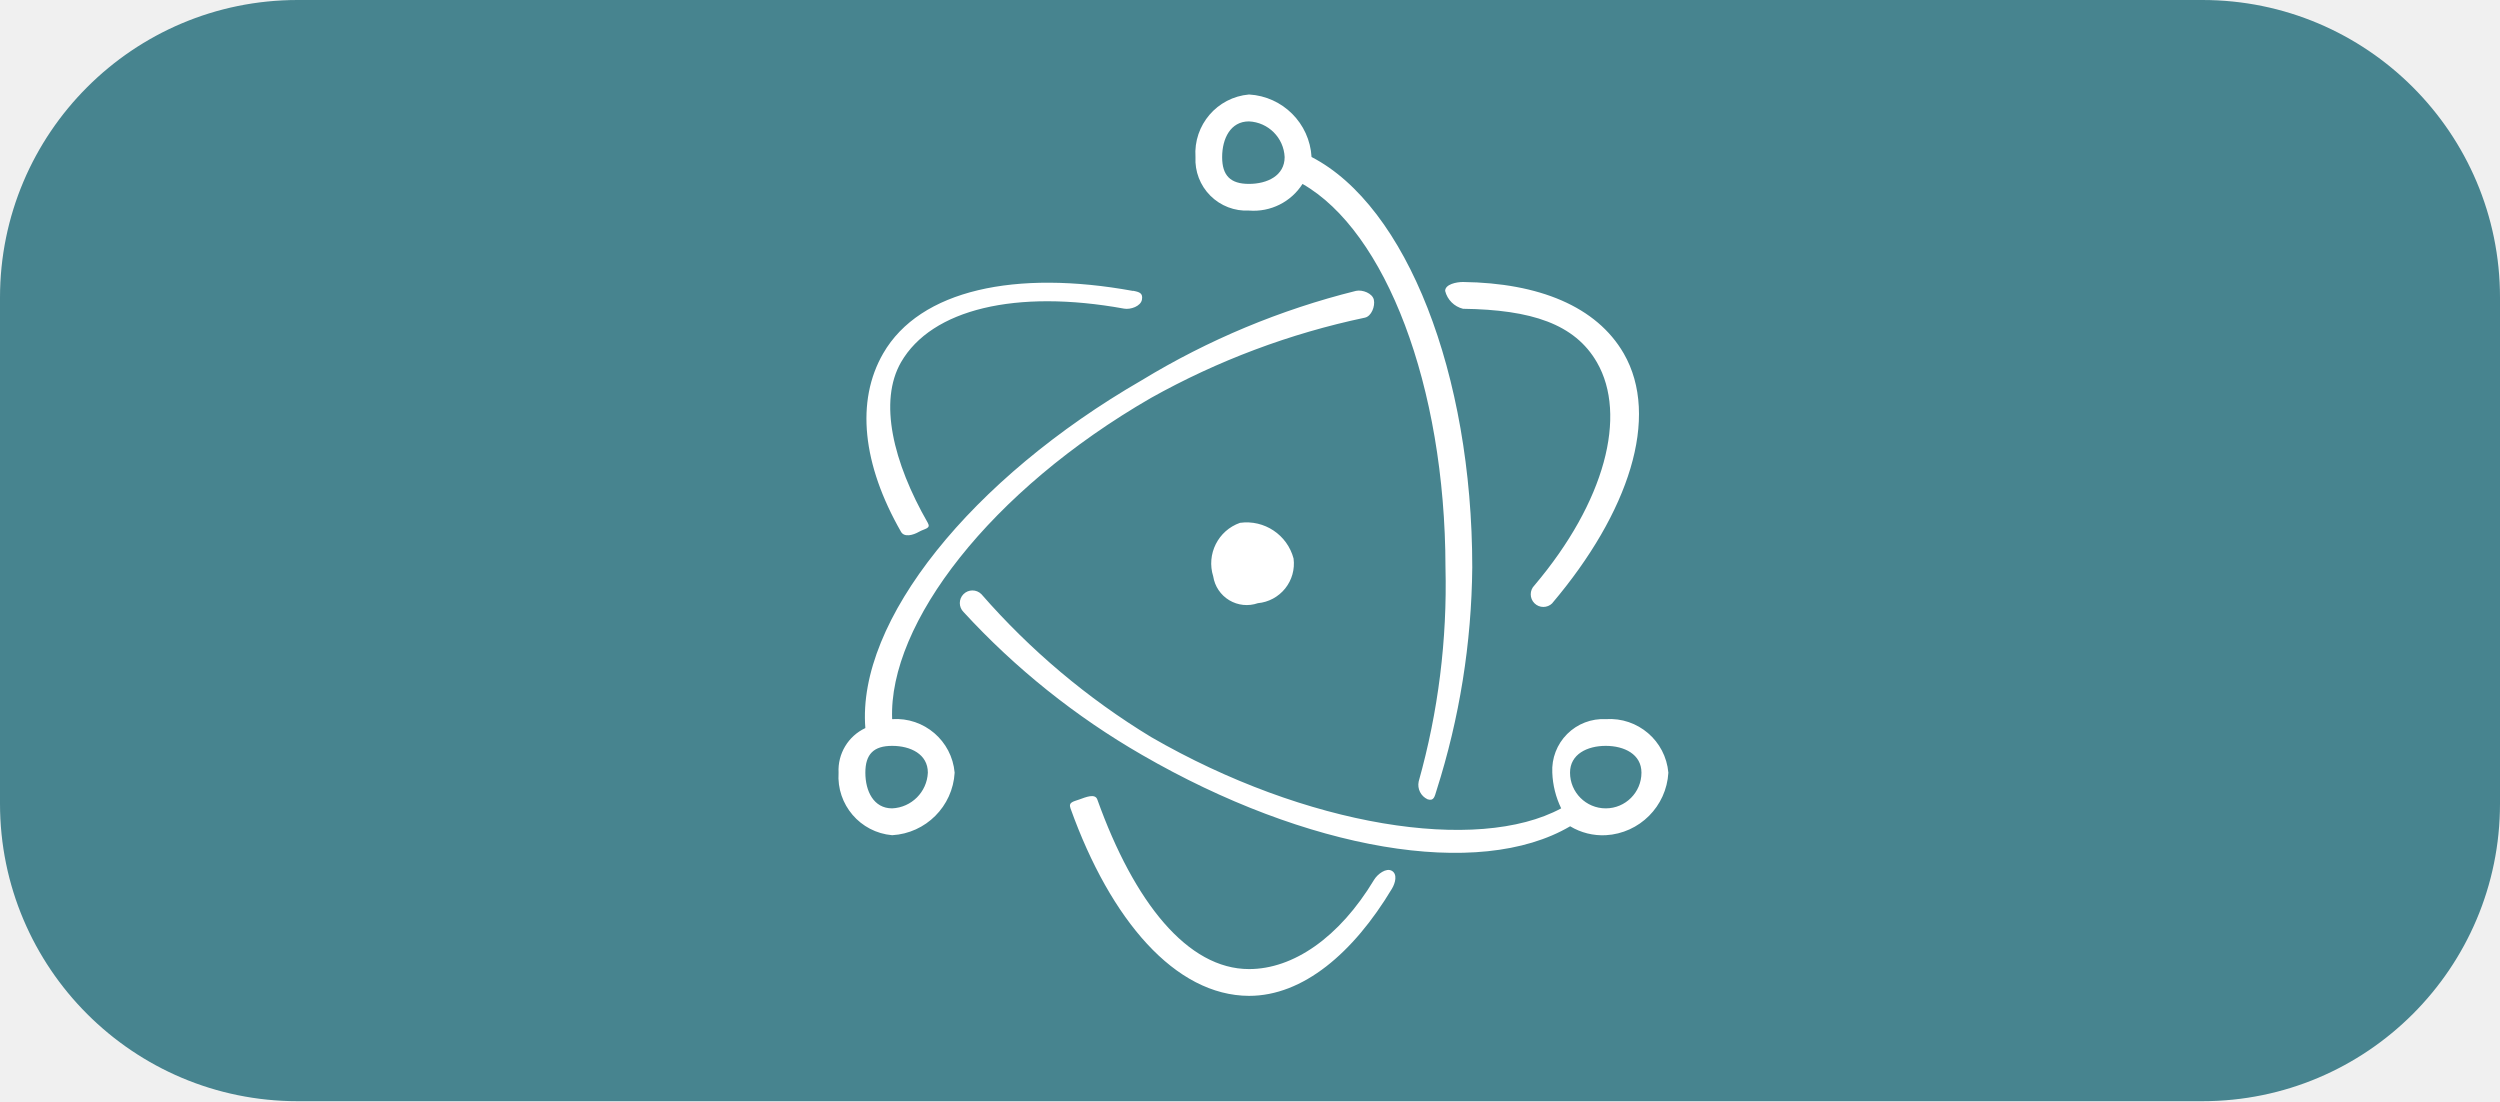
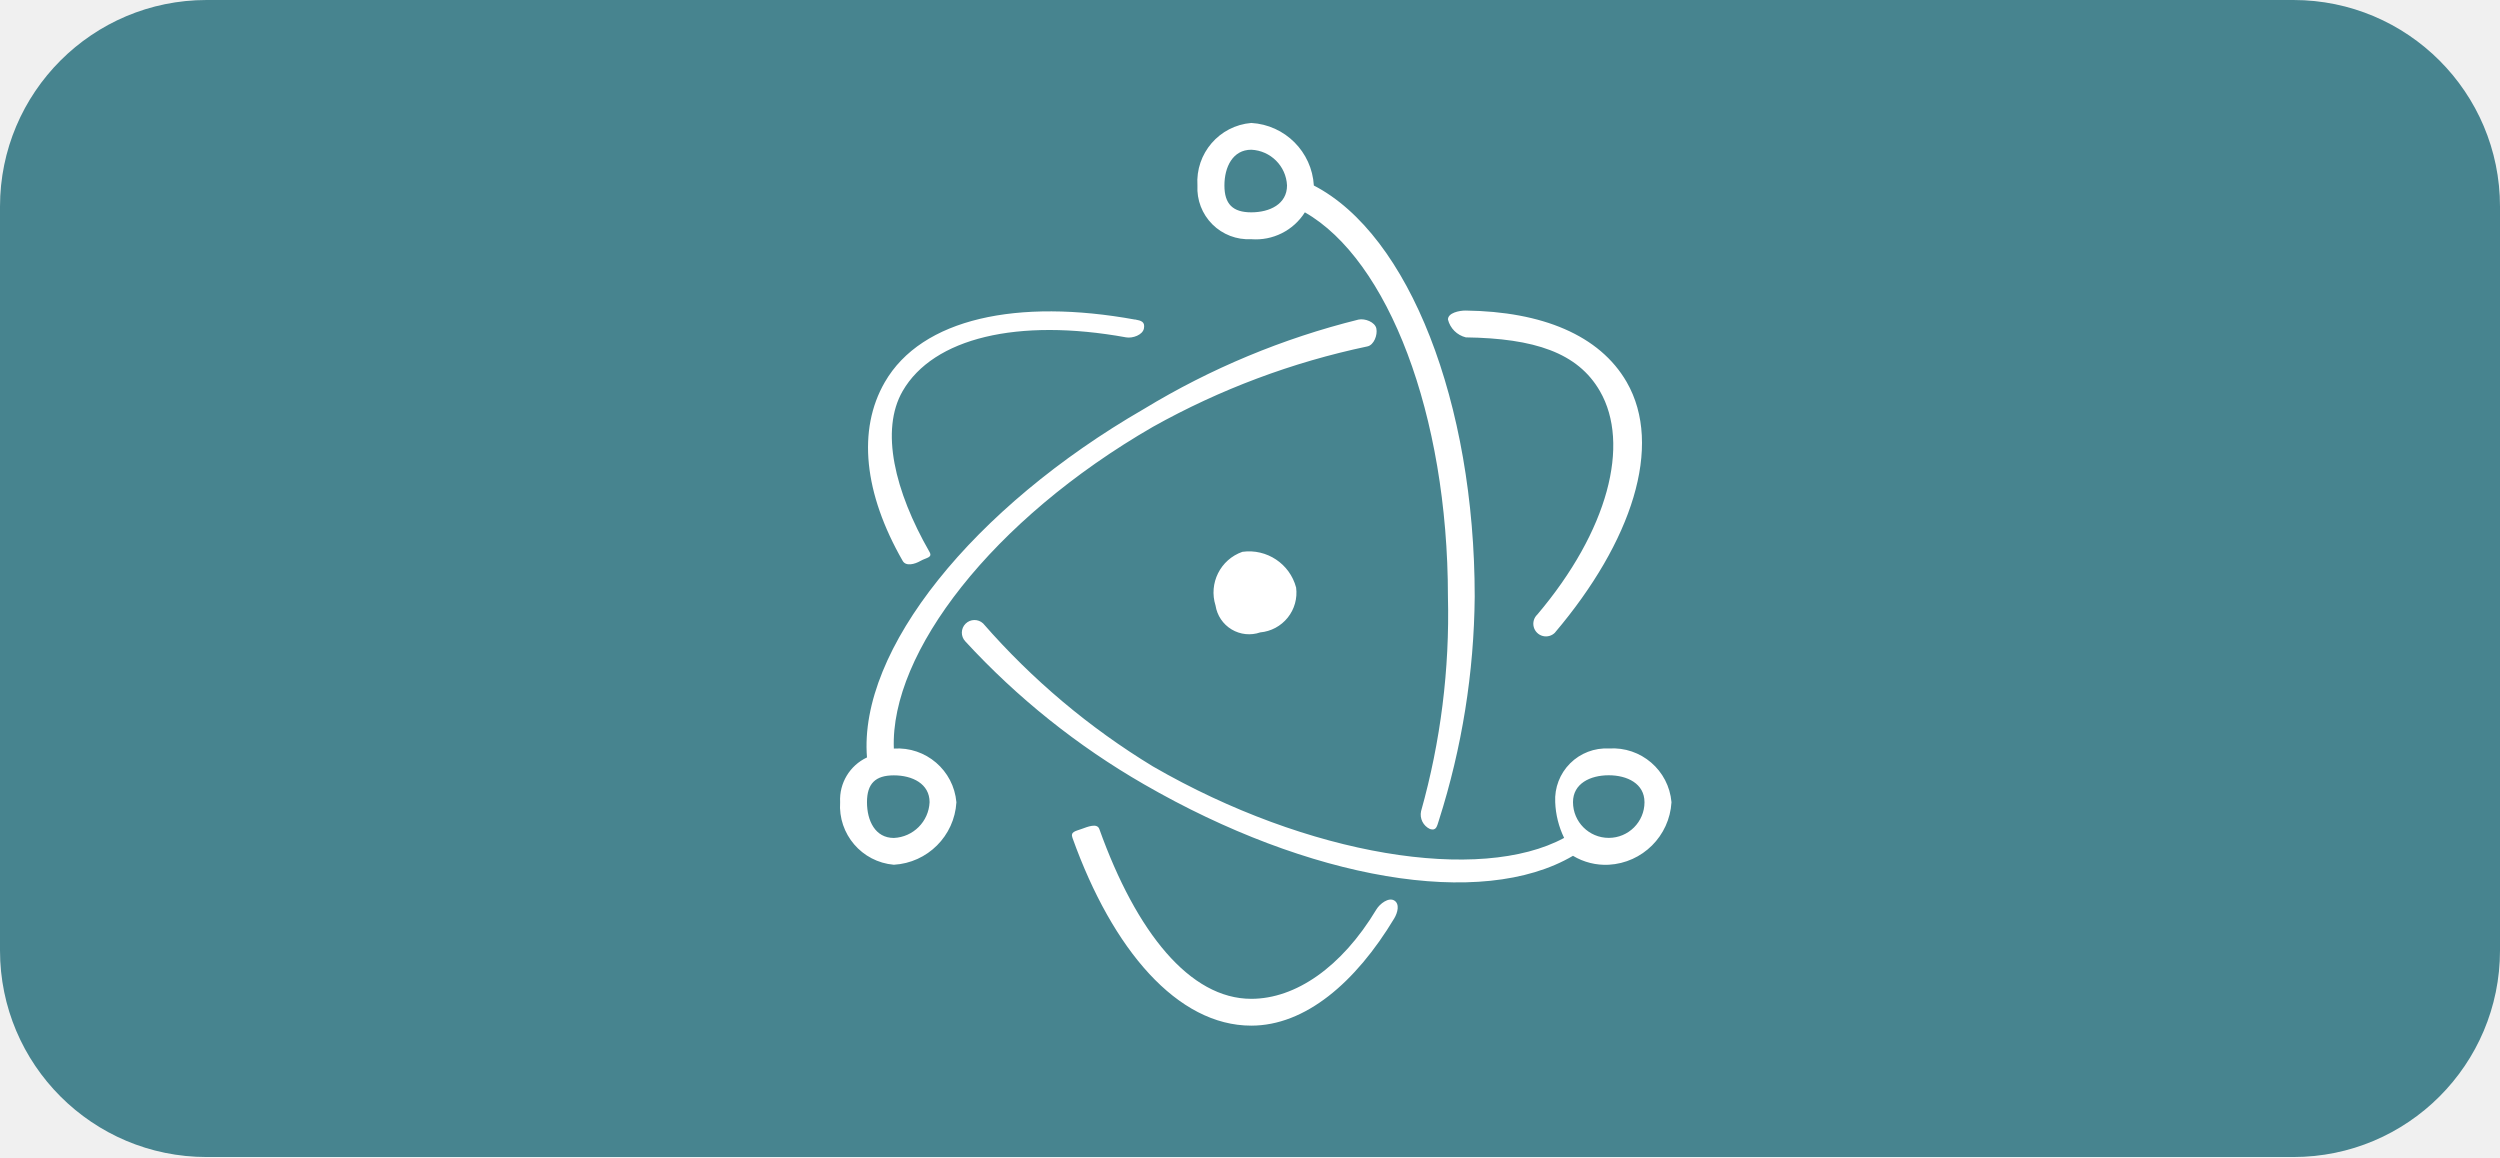
- <svg xmlns="http://www.w3.org/2000/svg" width="84" height="37" viewBox="0 0 84 37">
-   <g id="electron" transform="translate(0 -0.37)">
-     <rect id="box" width="84" height="37" rx="10" transform="translate(0 0.37)" fill="#47848f" />
-     <g id="electron-2" data-name="electron" transform="translate(28.176 3.551)">
-       <path id="Path_24" data-name="Path 24" d="M9.892,6.422c-3.93-.716-7.154-.047-8.393,2.1-.924,1.6-.7,3.726.6,5.995.111.193.406.111.6,0s.41-.107.3-.3c-1.172-2.044-1.657-4.083-.9-5.4,1.029-1.782,3.861-2.46,7.494-1.8.219.04.56-.081.6-.3s-.081-.26-.3-.3Zm5.7-3.6a1.946,1.946,0,0,1-1.8.9,1.714,1.714,0,0,1-1.8-1.8,1.975,1.975,0,0,1,1.8-2.1,2.231,2.231,0,0,1,2.1,2.1c0,.028,0-.028,0,0,3.193,1.651,5.4,7.283,5.4,13.788a25.414,25.414,0,0,1-1.2,7.494c-.066.212-.087.366-.3.3a.535.535,0,0,1-.3-.6,24.363,24.363,0,0,0,.9-7.194C20.383,9.589,18.369,4.415,15.587,2.826ZM1.8,20.81c.048,0-.048,0,0,0a1.975,1.975,0,0,1,2.1,1.8,2.231,2.231,0,0,1-2.1,2.1,1.975,1.975,0,0,1-1.8-2.1,1.565,1.565,0,0,1,.9-1.5c-.291-3.6,3.566-8.384,9.292-11.69a25.822,25.822,0,0,1,7.194-3c.218-.047.553.082.6.3s-.082.553-.3.6a25.515,25.515,0,0,0-7.194,2.7C5.1,13.133,1.675,17.6,1.8,20.81Zm22.481,3a3,3,0,0,1-.3-1.2,1.714,1.714,0,0,1,1.8-1.8,1.975,1.975,0,0,1,2.1,1.8,2.231,2.231,0,0,1-2.1,2.1,2.115,2.115,0,0,1-1.2-.3c-3.077,1.81-8.857.8-14.388-2.4a25.3,25.3,0,0,1-5.995-4.8.424.424,0,0,1,.6-.6,24.319,24.319,0,0,0,5.7,4.8C15.711,24.423,21.466,25.327,24.279,23.808Zm-.3-6.894a.424.424,0,1,1-.6-.6c2.378-2.81,3.125-5.716,2.1-7.494-.745-1.291-2.2-1.769-4.5-1.8a.82.82,0,0,1-.6-.6c0-.223.377-.3.6-.3,2.555.033,4.486.823,5.4,2.4C27.614,10.661,26.553,13.874,23.98,16.914ZM7.793,23.808c-.075-.21.09-.225.3-.3s.524-.21.6,0c1.244,3.473,3.04,5.7,5.1,5.7,1.479,0,3.026-1.051,4.2-3,.115-.191.409-.414.6-.3s.115.409,0,.6c-1.3,2.166-2.991,3.6-4.8,3.6C11.313,30.1,9.139,27.565,7.793,23.808Zm19.184-1.2c0-.62-.579-.9-1.2-.9s-1.2.279-1.2.9a1.2,1.2,0,1,0,2.4,0ZM1.8,23.808a1.257,1.257,0,0,0,1.2-1.2c0-.62-.579-.9-1.2-.9s-.9.279-.9.9S1.178,23.808,1.8,23.808ZM13.788,2.826c.62,0,1.2-.279,1.2-.9a1.257,1.257,0,0,0-1.2-1.2c-.62,0-.9.579-.9,1.2S13.168,2.826,13.788,2.826Zm.3,14.088a1.139,1.139,0,0,1-1.5-.9,1.446,1.446,0,0,1,.9-1.8,1.633,1.633,0,0,1,1.8,1.2A1.334,1.334,0,0,1,14.088,16.914Z" transform="translate(0 0.172)" fill="#fff" />
+ <svg xmlns="http://www.w3.org/2000/svg" width="121" height="56" viewBox="0 0 121 56">
+   <g id="electron" transform="translate(0 -0.448)">
+     <rect id="box" width="121" height="56" rx="10" transform="translate(0 0.448)" fill="#47848f" />
+     <g id="electron-2" data-name="electron" transform="translate(40.662 6.399)">
+       <path id="Path_24" data-name="Path 24" d="M14.275,9.345C8.6,8.312,3.95,9.277,2.163,12.373c-1.334,2.31-1.012,5.378.865,8.651.16.279.586.16.865,0s.592-.154.433-.433c-1.691-2.949-2.391-5.892-1.3-7.786,1.485-2.571,5.572-3.55,10.814-2.6.316.058.808-.117.865-.433s-.117-.375-.433-.433Zm8.219-5.191a2.809,2.809,0,0,1-2.6,1.3,2.473,2.473,0,0,1-2.6-2.6A2.851,2.851,0,0,1,19.9-.172a3.219,3.219,0,0,1,3.028,3.028c0,.04,0-.04,0,0,4.608,2.383,7.786,10.51,7.786,19.9a36.675,36.675,0,0,1-1.73,10.814c-.1.307-.126.528-.433.433a.772.772,0,0,1-.433-.865,35.159,35.159,0,0,0,1.3-10.382C29.415,13.914,26.508,6.448,22.494,4.154ZM2.6,30.108c.069-.005-.07,0,0,0a2.851,2.851,0,0,1,3.028,2.6A3.219,3.219,0,0,1,2.6,35.731,2.851,2.851,0,0,1,0,32.7a2.259,2.259,0,0,1,1.3-2.163c-.419-5.2,5.146-12.1,13.41-16.87A37.264,37.264,0,0,1,25.089,9.345c.314-.067.8.119.865.433s-.119.8-.433.865A36.822,36.822,0,0,0,15.14,14.535C7.358,19.028,2.417,25.479,2.6,30.108Zm32.443,4.326a4.334,4.334,0,0,1-.433-1.73,2.473,2.473,0,0,1,2.6-2.6,2.851,2.851,0,0,1,3.028,2.6A3.219,3.219,0,0,1,37.2,35.731a3.052,3.052,0,0,1-1.73-.433c-4.44,2.612-12.782,1.148-20.763-3.461a36.5,36.5,0,0,1-8.651-6.921.612.612,0,0,1,.865-.865,35.1,35.1,0,0,0,8.219,6.921C22.673,35.322,30.978,36.627,35.038,34.434Zm-.433-9.949a.612.612,0,1,1-.865-.865c3.432-4.055,4.509-8.248,3.028-10.814-1.075-1.863-3.173-2.552-6.489-2.6a1.184,1.184,0,0,1-.865-.865c0-.321.544-.437.865-.433,3.687.048,6.474,1.188,7.786,3.461C39.85,15.462,38.319,20.1,34.606,24.485ZM11.247,34.434c-.108-.3.13-.324.433-.433s.757-.3.865,0c1.795,5.012,4.387,8.219,7.354,8.219,2.134,0,4.367-1.516,6.056-4.326.165-.275.59-.6.865-.433s.165.59,0,.865C24.94,41.453,22.5,43.518,19.9,43.518,16.326,43.518,13.188,39.856,11.247,34.434ZM38.931,32.7c0-.895-.835-1.3-1.73-1.3s-1.73.4-1.73,1.3a1.73,1.73,0,0,0,3.461,0ZM2.6,34.434a1.814,1.814,0,0,0,1.73-1.73c0-.895-.835-1.3-1.73-1.3s-1.3.4-1.3,1.3S1.7,34.434,2.6,34.434ZM19.9,4.154c.895,0,1.73-.4,1.73-1.3a1.814,1.814,0,0,0-1.73-1.73c-.895,0-1.3.835-1.3,1.73S19,4.154,19.9,4.154Zm.433,20.331a1.644,1.644,0,0,1-2.163-1.3,2.086,2.086,0,0,1,1.3-2.6,2.357,2.357,0,0,1,2.6,1.73A1.926,1.926,0,0,1,20.331,24.485Z" transform="translate(0 0.172)" fill="#fff" />
    </g>
  </g>
</svg>
